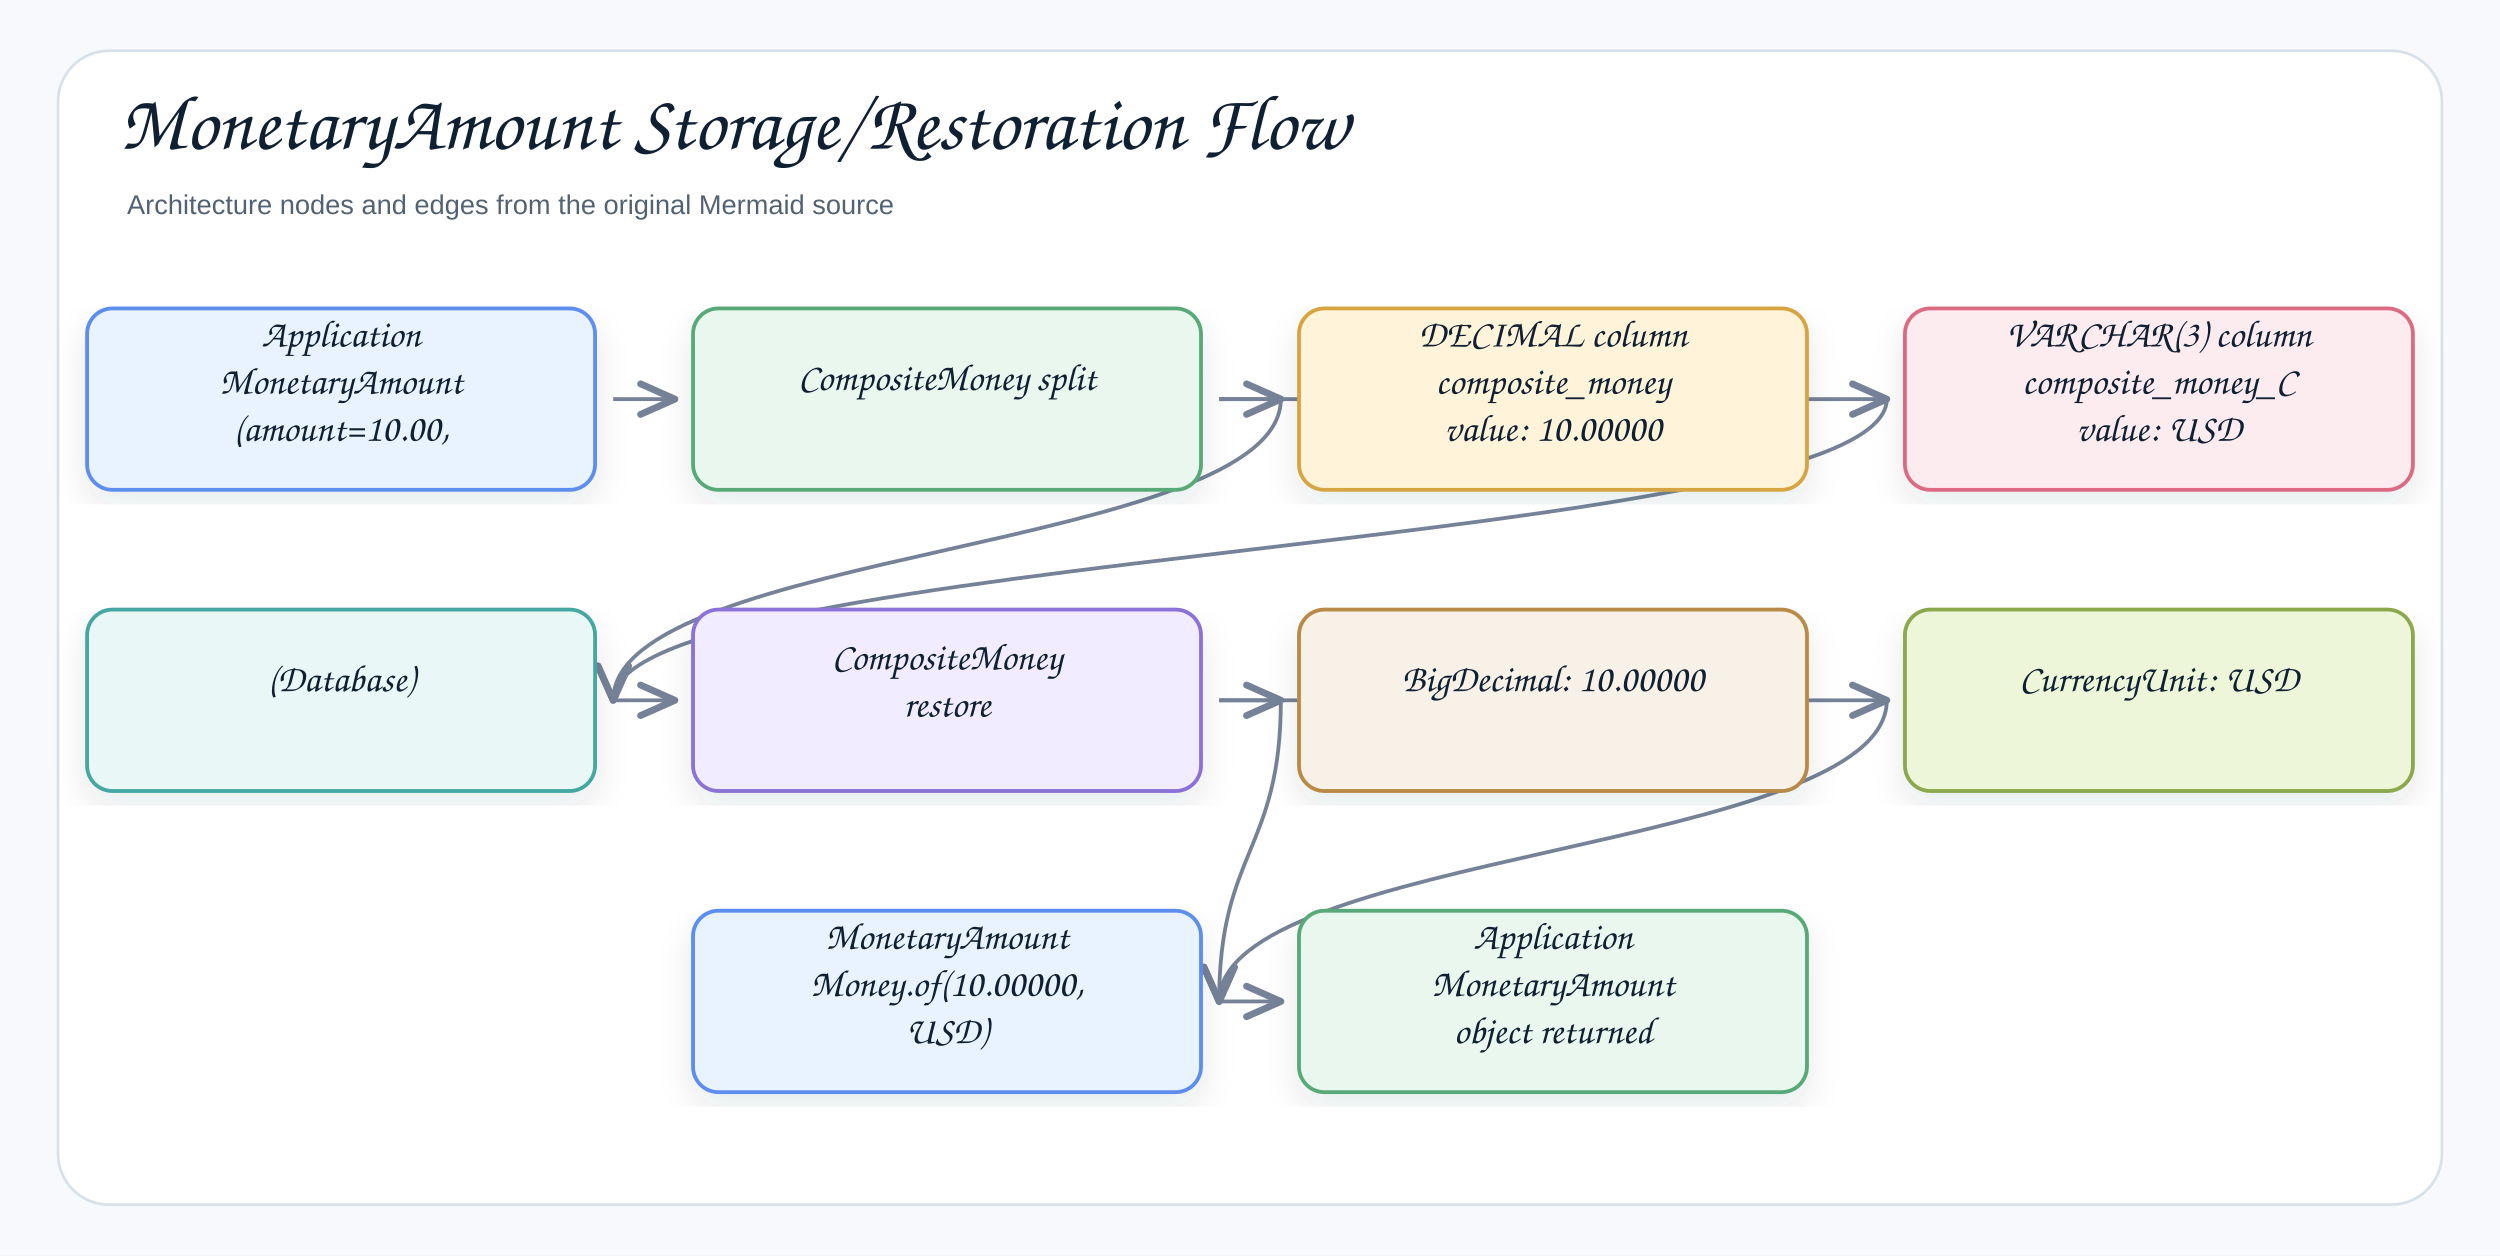
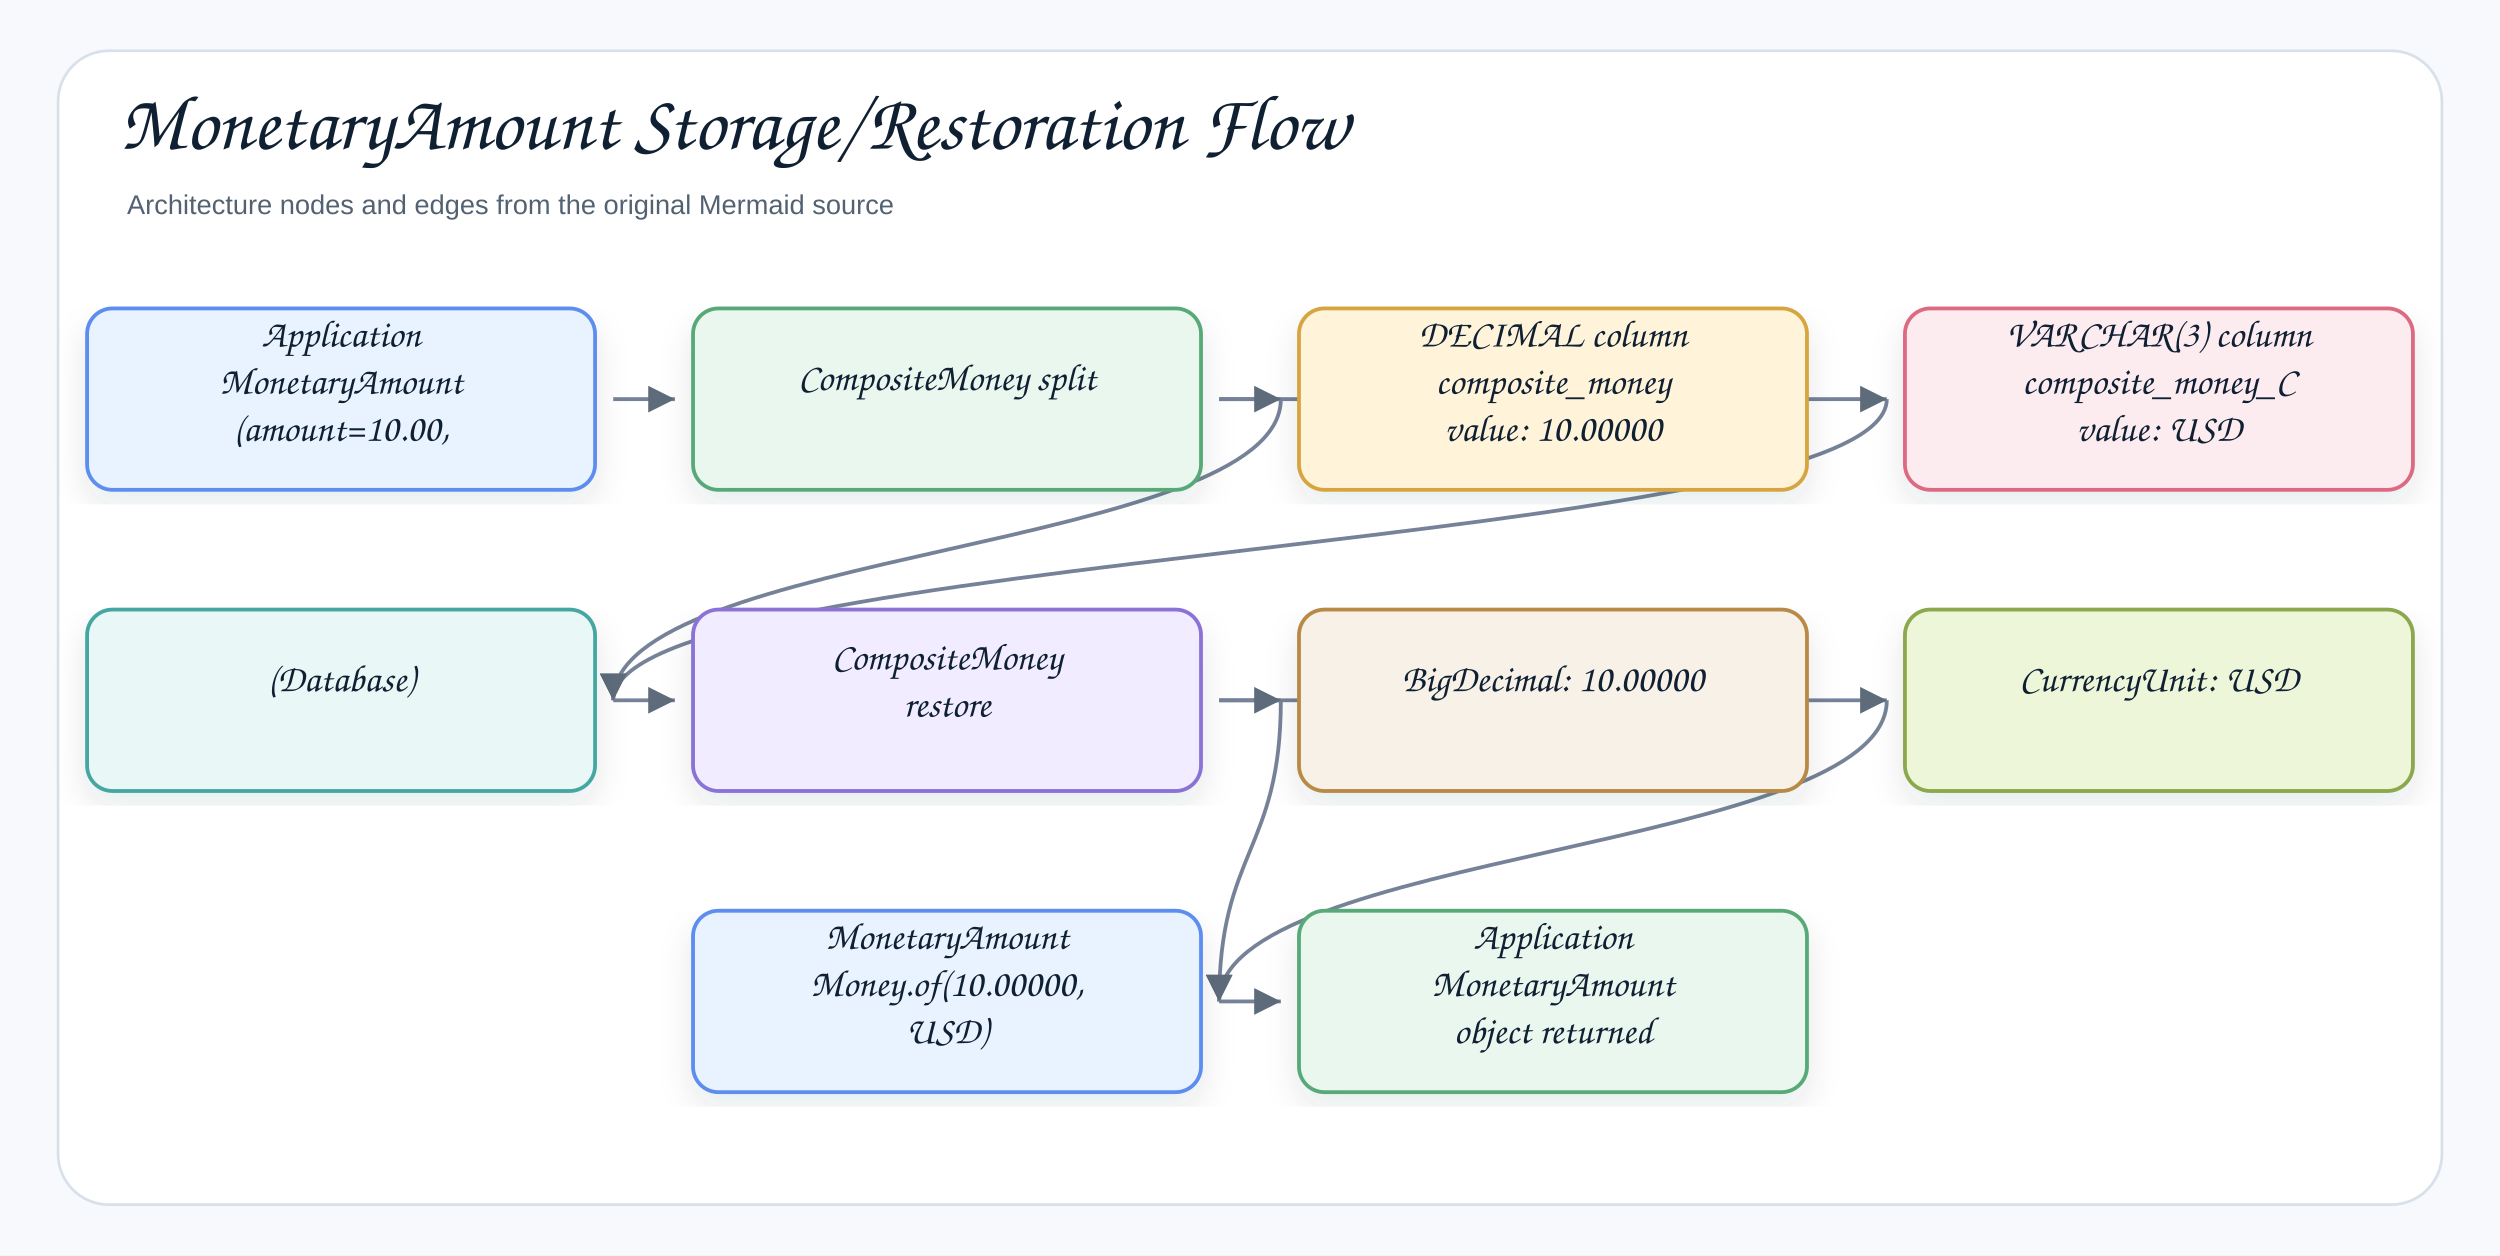
<svg xmlns="http://www.w3.org/2000/svg" width="1378" height="692" viewBox="0 0 1378 692" role="img" aria-label="MonetaryAmount Storage/Restoration Flow">
  <defs>
    <filter id="shadow" x="-8%" y="-8%" width="116%" height="116%">
      <feDropShadow dx="0" dy="8" stdDeviation="9" flood-color="#1f2937" flood-opacity="0.10" />
    </filter>
-     <marker id="openArrow" markerWidth="12" markerHeight="10" refX="10" refY="5" orient="auto" markerUnits="strokeWidth">
-       <path d="M 1 1 L 10 5 L 1 9" fill="none" stroke="#758297" stroke-width="1.8" stroke-linecap="round" stroke-linejoin="round" />
+     <marker id="openArrow" markerWidth="9" markerHeight="9" refX="8" refY="4.5" orient="auto" markerUnits="strokeWidth">
+       <path d="M1,1 L8,4.5 L1,8 Z" fill="#5D6B7A" />
    </marker>
    <marker id="inherit" markerWidth="14" markerHeight="12" refX="12" refY="6" orient="auto" markerUnits="strokeWidth">
      <path d="M 0 1 L 12 6 L 0 11 Z" fill="#ffffff" stroke="#758297" stroke-width="1.8" />
    </marker>
    <style>
    .canvas{fill:#f7f9fc}.frame{fill:#fff;stroke:#d8e0ea;stroke-width:1.5}
    .title{font-family:"Architects Daughter","Comic Sans MS","Comic Sans",cursive;font-size:43px;font-weight:400;fill:#102033}
    .subtitle{font-family:"Comic Sans MS","Comic Sans","Comic Neue",Arial,sans-serif;font-size:15px;font-weight:400;fill:#536273}
    .label{font-family:"Architects Daughter","Comic Sans MS","Comic Sans",cursive;font-size:25px;font-weight:400;fill:#102033}
    .smallLabel{font-family:"Architects Daughter","Comic Sans MS","Comic Sans",cursive;font-size:21px;font-weight:400;fill:#102033}
    .mono{font-family:"Comic Sans MS","Comic Sans","Comic Neue",Arial,sans-serif;font-size:12px;font-weight:400;fill:#102033}
    .small{font-family:"Comic Sans MS","Comic Sans","Comic Neue",Arial,sans-serif;font-size:12px;font-weight:400;fill:#536273}
    .strong{font-family:"Comic Sans MS","Comic Sans","Comic Neue",Arial,sans-serif;font-size:13px;font-weight:400;fill:#102033}
    .card{stroke-width:2.1;filter:url(#shadow)}.compartment{stroke-width:1.5;fill:none}
    .line{stroke:#758297;stroke-width:2.1;fill:none;marker-end:url(#openArrow)}
    .plainLine{stroke:#758297;stroke-width:2.1;fill:none}
    .dashed{stroke:#758297;stroke-width:2.1;stroke-dasharray:7 6;fill:none;marker-end:url(#openArrow)}
    .inheritLine{stroke:#758297;stroke-width:2.2;fill:none;marker-end:url(#inherit)}
    .implLine{stroke:#758297;stroke-width:2.2;stroke-dasharray:8 7;fill:none;marker-end:url(#inherit)}
  </style>
  </defs>
  <rect class="canvas" width="1378" height="692" />
  <rect class="frame" x="32" y="28" width="1314" height="636" rx="28" />
  <text class="title" x="66" y="82">MonetaryAmount Storage/Restoration Flow</text>
  <text class="subtitle" x="70" y="118">Architecture nodes and edges from the original Mermaid source</text>
  <path class="line" d="M672 552 C672 552 706 552 706 552" />
  <path class="line" d="M1040 386 C1040 469 672 469 672 552" />
  <path class="line" d="M706 386 C706 469 672 469 672 552" />
  <path class="line" d="M672 386 C672 386 1040 386 1040 386" />
  <path class="line" d="M672 386 C672 386 706 386 706 386" />
  <path class="line" d="M338 386 C338 386 372 386 372 386" />
  <path class="line" d="M1040 220 C1040 303 338 303 338 386" />
  <path class="line" d="M706 220 C706 303 338 303 338 386" />
  <path class="line" d="M672 220 C672 220 1040 220 1040 220" />
  <path class="line" d="M672 220 C672 220 706 220 706 220" />
  <path class="line" d="M338 220 C338 220 372 220 372 220" />
  <g transform="translate(48,170)">
    <rect class="card" x="0" y="0" width="280" height="100" rx="14" fill="#E8F3FF" stroke="#5B8DEF" />
    <text class="smallLabel" x="140" y="21" text-anchor="middle">Application</text>
    <text class="smallLabel" x="140" y="47" text-anchor="middle">MonetaryAmount</text>
    <text class="smallLabel" x="140" y="73" text-anchor="middle">(amount=10.00,</text>
  </g>
  <g transform="translate(382,170)">
    <rect class="card" x="0" y="0" width="280" height="100" rx="14" fill="#EAF7EF" stroke="#58A978" />
    <text class="smallLabel" x="140" y="45" text-anchor="middle">CompositeMoney split</text>
  </g>
  <g transform="translate(716,170)">
    <rect class="card" x="0" y="0" width="280" height="100" rx="14" fill="#FFF3D9" stroke="#D6A441" />
    <text class="smallLabel" x="140" y="21" text-anchor="middle">DECIMAL column</text>
    <text class="smallLabel" x="140" y="47" text-anchor="middle">composite_money</text>
    <text class="smallLabel" x="140" y="73" text-anchor="middle">value: 10.00000</text>
  </g>
  <g transform="translate(1050,170)">
    <rect class="card" x="0" y="0" width="280" height="100" rx="14" fill="#FDECEF" stroke="#DC6B82" />
    <text class="smallLabel" x="140" y="21" text-anchor="middle">VARCHAR(3) column</text>
    <text class="smallLabel" x="140" y="47" text-anchor="middle">composite_money_C</text>
    <text class="smallLabel" x="140" y="73" text-anchor="middle">value: USD</text>
  </g>
  <g transform="translate(48,336)">
    <rect class="card" x="0" y="0" width="280" height="100" rx="14" fill="#E9F7F6" stroke="#45A7A1" />
    <text class="smallLabel" x="140" y="45" text-anchor="middle">(Database)</text>
  </g>
  <g transform="translate(382,336)">
    <rect class="card" x="0" y="0" width="280" height="100" rx="14" fill="#F1ECFF" stroke="#8A72D6" />
    <text class="smallLabel" x="140" y="33" text-anchor="middle">CompositeMoney</text>
    <text class="smallLabel" x="140" y="59" text-anchor="middle">restore</text>
  </g>
  <g transform="translate(716,336)">
    <rect class="card" x="0" y="0" width="280" height="100" rx="14" fill="#F7F1E7" stroke="#B88A44" />
    <text class="smallLabel" x="140" y="45" text-anchor="middle">BigDecimal: 10.00000</text>
  </g>
  <g transform="translate(1050,336)">
    <rect class="card" x="0" y="0" width="280" height="100" rx="14" fill="#EEF6D9" stroke="#8BA84D" />
    <text class="smallLabel" x="140" y="45" text-anchor="middle">CurrencyUnit: USD</text>
  </g>
  <g transform="translate(382,502)">
    <rect class="card" x="0" y="0" width="280" height="100" rx="14" fill="#E8F3FF" stroke="#5B8DEF" />
    <text class="smallLabel" x="140" y="21" text-anchor="middle">MonetaryAmount</text>
    <text class="smallLabel" x="140" y="47" text-anchor="middle">Money.of(10.00000,</text>
    <text class="smallLabel" x="140" y="73" text-anchor="middle">USD)</text>
  </g>
  <g transform="translate(716,502)">
    <rect class="card" x="0" y="0" width="280" height="100" rx="14" fill="#EAF7EF" stroke="#58A978" />
    <text class="smallLabel" x="140" y="21" text-anchor="middle">Application</text>
    <text class="smallLabel" x="140" y="47" text-anchor="middle">MonetaryAmount</text>
    <text class="smallLabel" x="140" y="73" text-anchor="middle">object returned</text>
  </g>
</svg>
